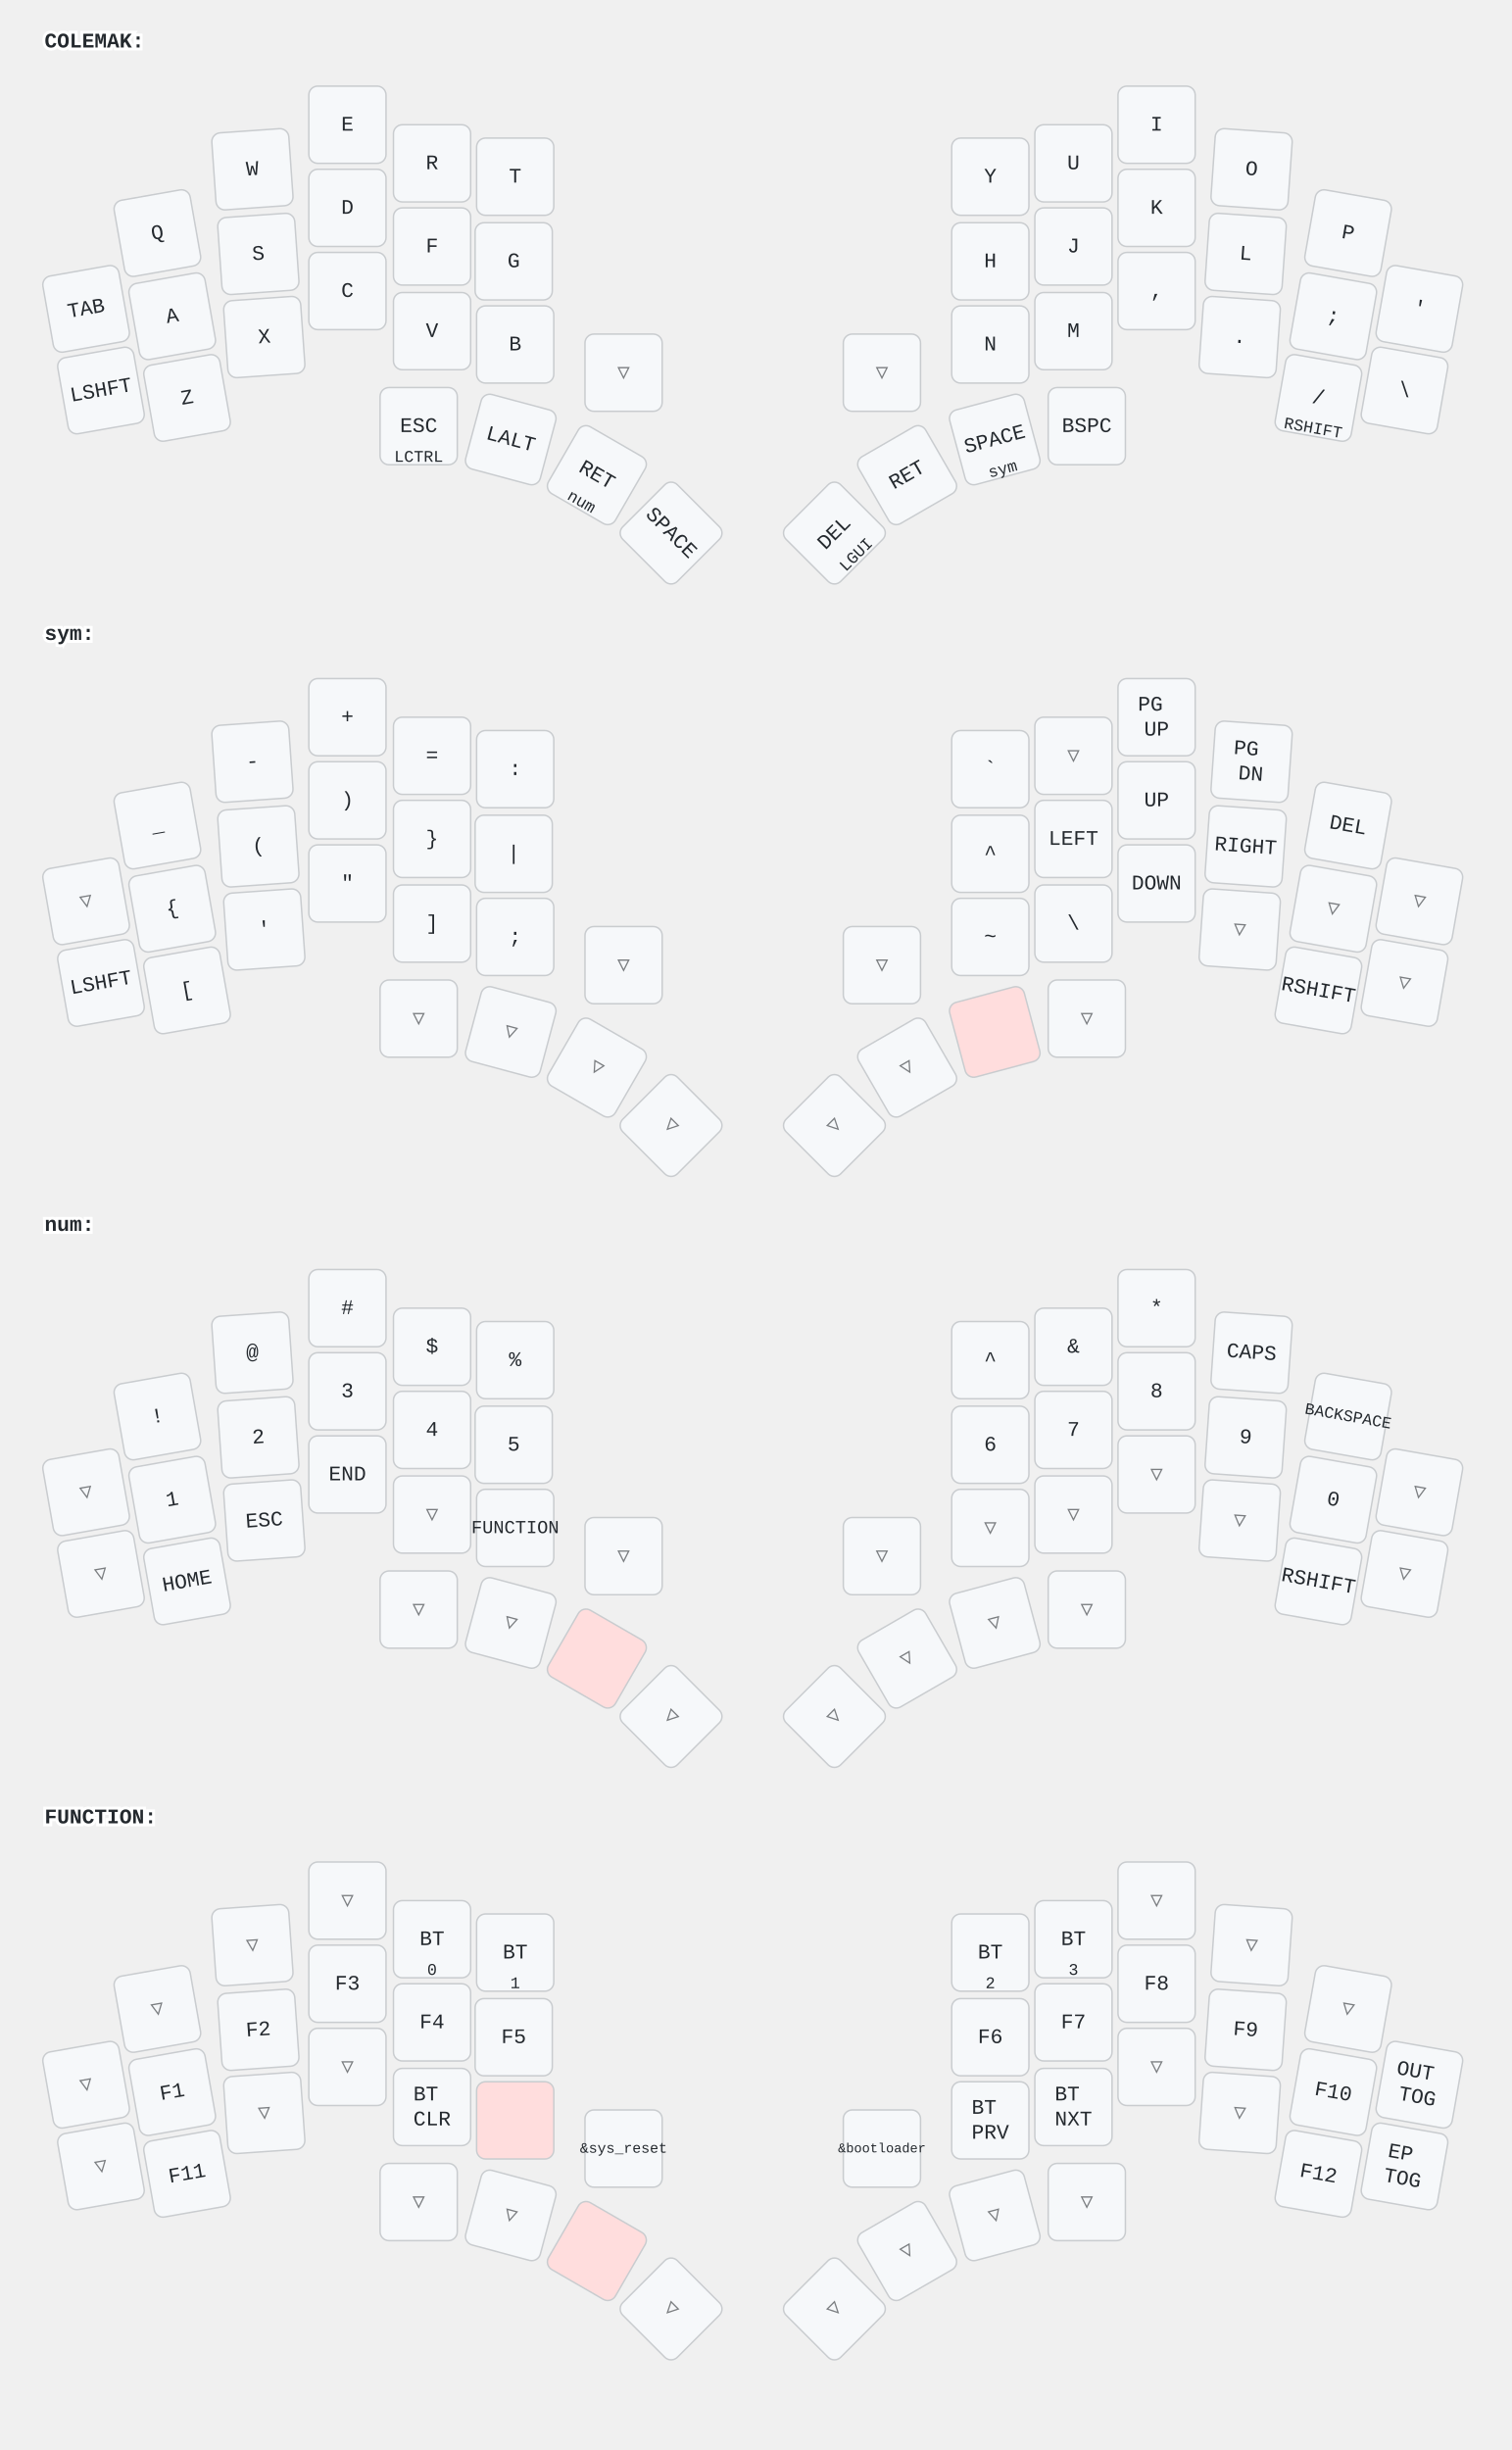
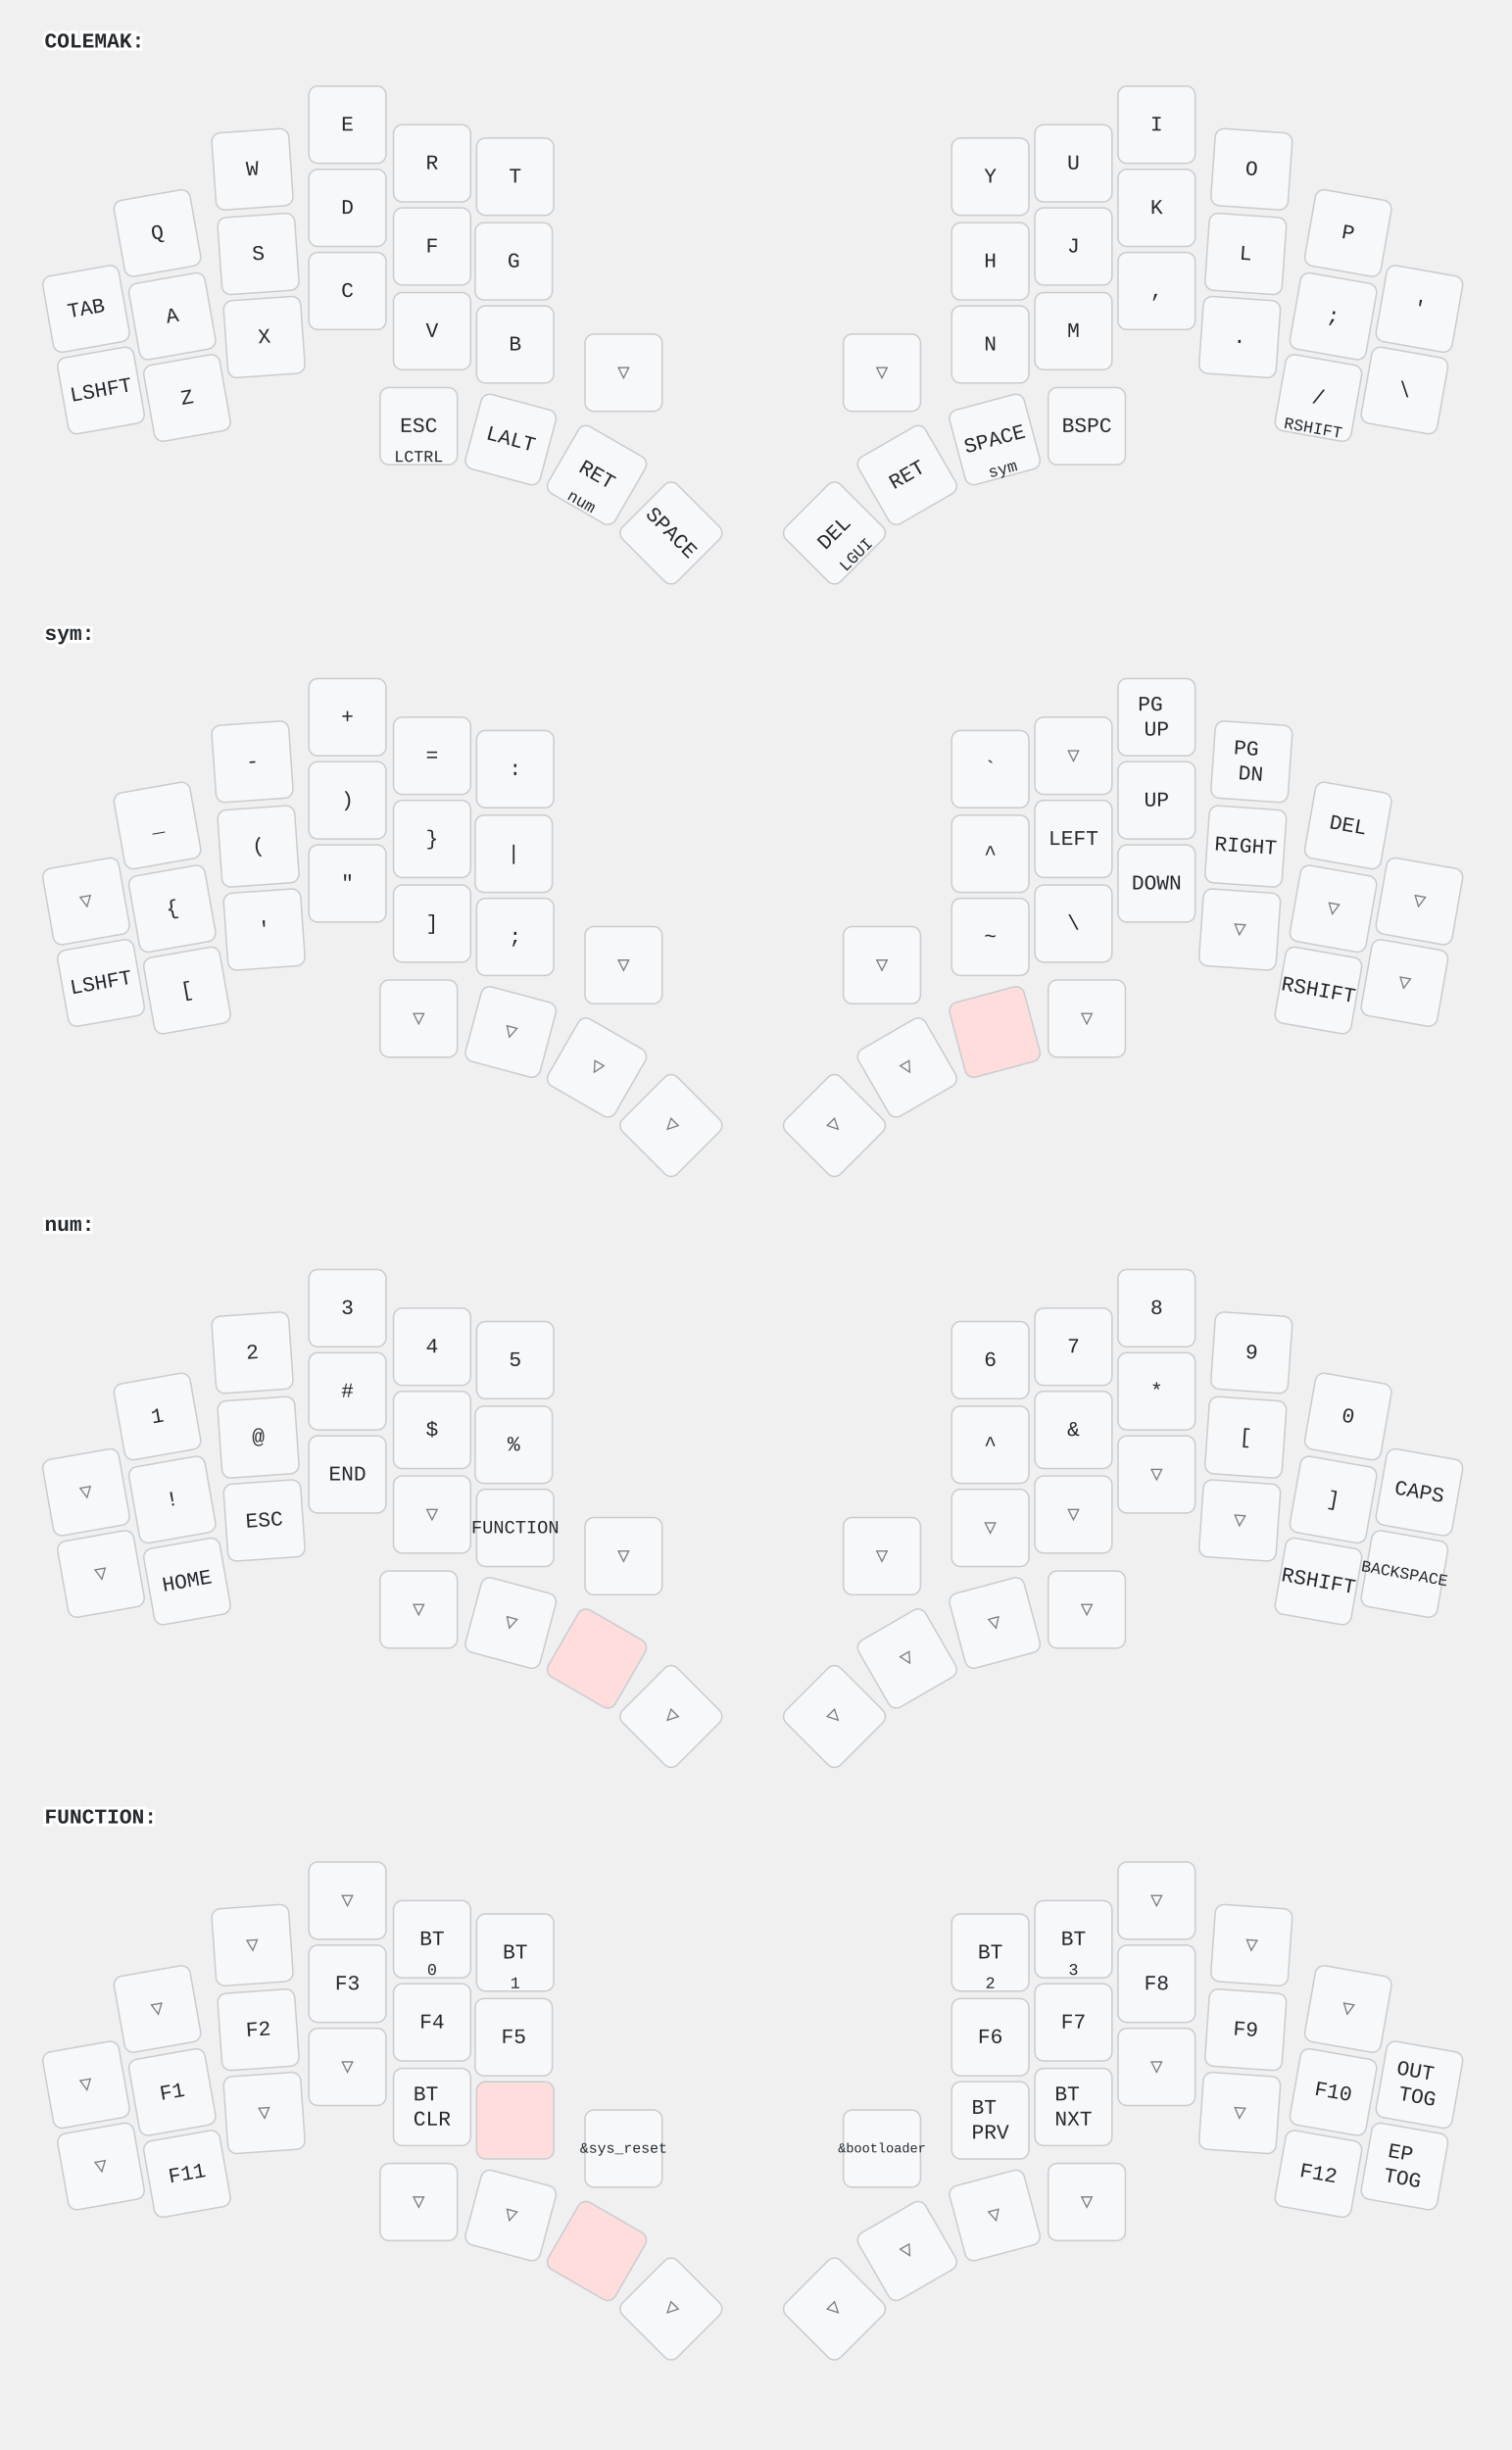
<svg xmlns="http://www.w3.org/2000/svg" width="1018" height="1650" viewBox="0 0 1018 1650" class="keymap">
  <style>/* inherit to force styles through use tags */
svg path {
    fill: inherit;
}

/* font and background color specifications */
svg.keymap {
    font-family: SFMono-Regular,Consolas,Liberation Mono,Menlo,monospace;
    font-size: 14px;
    font-kerning: normal;
    text-rendering: optimizeLegibility;
    fill: #24292e;
}

/* default key styling */
rect.key {
    fill: #f6f8fa;
}

rect.key, rect.combo {
    stroke: #c9cccf;
    stroke-width: 1;
}

/* default key side styling, only used is draw_key_sides is set */
rect.side {
    filter: brightness(90%);
}

/* color accent for combo boxes */
rect.combo, rect.combo-separate {
    fill: #cdf;
}

/* color accent for held keys */
rect.held, rect.combo.held {
    fill: #fdd;
}

/* color accent for ghost (optional) keys */
rect.ghost, rect.combo.ghost {
    stroke-dasharray: 4, 4;
    stroke-width: 2;
}

text {
    text-anchor: middle;
    dominant-baseline: middle;
}

/* styling for layer labels */
text.label {
    font-weight: bold;
    text-anchor: start;
    stroke: white;
    stroke-width: 4;
    paint-order: stroke;
}

/* styling for optional footer */
text.footer {
    text-anchor: end;
    dominant-baseline: auto;
    stroke: white;
    stroke-width: 4;
    paint-order: stroke;
}

/* styling for combo tap, and key hold/shifted label text */
text.combo, text.hold, text.shifted {
    font-size: 11px;
}

text.hold {
    text-anchor: middle;
    dominant-baseline: auto;
}

text.shifted {
    text-anchor: middle;
    dominant-baseline: hanging;
}

/* styling for hold/shifted label text in combo box */
text.combo.hold, text.combo.shifted {
    font-size: 8px;
}

/* lighter symbol for transparent keys */
text.trans {
    fill: #7b7e81;
}

/* styling for combo dendrons */
path.combo {
    stroke-width: 1;
    stroke: gray;
    fill: none;
}

/* Start Tabler Icons Cleanup */
/* cannot use height/width with glyphs */
.icon-tabler &gt; path {
    fill: inherit;
    stroke: inherit;
    stroke-width: 2;
}
/* hide tabler's default box */
.icon-tabler &gt; path[stroke="none"][fill="none"] {
    visibility: hidden;
}
/* End Tabler Icons Cleanup */
</style>
  <g transform="translate(30, 0)" class="layer-COLEMAK">
    <text x="0" y="28" class="label">COLEMAK:</text>
    <g transform="translate(0, 56)">
      <g transform="translate(76, 101) rotate(-10.0)" class="key keypos-0">
        <rect rx="6" ry="6" x="-26" y="-26" width="52" height="52" class="key" />
        <text x="0" y="0" class="key tap">Q</text>
      </g>
      <g transform="translate(140, 58) rotate(-4.0)" class="key keypos-1">
        <rect rx="6" ry="6" x="-26" y="-26" width="52" height="52" class="key" />
        <text x="0" y="0" class="key tap">W</text>
      </g>
      <g transform="translate(204, 28)" class="key keypos-2">
        <rect rx="6" ry="6" x="-26" y="-26" width="52" height="52" class="key" />
        <text x="0" y="0" class="key tap">E</text>
      </g>
      <g transform="translate(261, 54)" class="key keypos-3">
        <rect rx="6" ry="6" x="-26" y="-26" width="52" height="52" class="key" />
        <text x="0" y="0" class="key tap">R</text>
      </g>
      <g transform="translate(317, 63)" class="key keypos-4">
        <rect rx="6" ry="6" x="-26" y="-26" width="52" height="52" class="key" />
        <text x="0" y="0" class="key tap">T</text>
      </g>
      <g transform="translate(637, 63)" class="key keypos-5">
        <rect rx="6" ry="6" x="-26" y="-26" width="52" height="52" class="key" />
        <text x="0" y="0" class="key tap">Y</text>
      </g>
      <g transform="translate(693, 54)" class="key keypos-6">
        <rect rx="6" ry="6" x="-26" y="-26" width="52" height="52" class="key" />
        <text x="0" y="0" class="key tap">U</text>
      </g>
      <g transform="translate(749, 28)" class="key keypos-7">
        <rect rx="6" ry="6" x="-26" y="-26" width="52" height="52" class="key" />
        <text x="0" y="0" class="key tap">I</text>
      </g>
      <g transform="translate(813, 58) rotate(4.0)" class="key keypos-8">
        <rect rx="6" ry="6" x="-26" y="-26" width="52" height="52" class="key" />
        <text x="0" y="0" class="key tap">O</text>
      </g>
      <g transform="translate(878, 101) rotate(10.0)" class="key keypos-9">
        <rect rx="6" ry="6" x="-26" y="-26" width="52" height="52" class="key" />
        <text x="0" y="0" class="key tap">P</text>
      </g>
      <g transform="translate(28, 152) rotate(-10.0)" class="key keypos-10">
        <rect rx="6" ry="6" x="-26" y="-26" width="52" height="52" class="key" />
        <text x="0" y="0" class="key tap">TAB</text>
      </g>
      <g transform="translate(86, 157) rotate(-10.0)" class="key keypos-11">
        <rect rx="6" ry="6" x="-26" y="-26" width="52" height="52" class="key" />
        <text x="0" y="0" class="key tap">A</text>
      </g>
      <g transform="translate(144, 115) rotate(-4.0)" class="key keypos-12">
        <rect rx="6" ry="6" x="-26" y="-26" width="52" height="52" class="key" />
        <text x="0" y="0" class="key tap">S</text>
      </g>
      <g transform="translate(204, 84)" class="key keypos-13">
        <rect rx="6" ry="6" x="-26" y="-26" width="52" height="52" class="key" />
        <text x="0" y="0" class="key tap">D</text>
      </g>
      <g transform="translate(261, 110)" class="key keypos-14">
        <rect rx="6" ry="6" x="-26" y="-26" width="52" height="52" class="key" />
        <text x="0" y="0" class="key tap">F</text>
      </g>
      <g transform="translate(316, 120)" class="key keypos-15">
        <rect rx="6" ry="6" x="-26" y="-26" width="52" height="52" class="key" />
        <text x="0" y="0" class="key tap">G</text>
      </g>
      <g transform="translate(637, 120)" class="key keypos-16">
        <rect rx="6" ry="6" x="-26" y="-26" width="52" height="52" class="key" />
        <text x="0" y="0" class="key tap">H</text>
      </g>
      <g transform="translate(693, 110)" class="key keypos-17">
        <rect rx="6" ry="6" x="-26" y="-26" width="52" height="52" class="key" />
        <text x="0" y="0" class="key tap">J</text>
      </g>
      <g transform="translate(749, 84)" class="key keypos-18">
        <rect rx="6" ry="6" x="-26" y="-26" width="52" height="52" class="key" />
        <text x="0" y="0" class="key tap">K</text>
      </g>
      <g transform="translate(809, 115) rotate(4.0)" class="key keypos-19">
        <rect rx="6" ry="6" x="-26" y="-26" width="52" height="52" class="key" />
        <text x="0" y="0" class="key tap">L</text>
      </g>
      <g transform="translate(868, 157) rotate(10.0)" class="key keypos-20">
        <rect rx="6" ry="6" x="-26" y="-26" width="52" height="52" class="key" />
        <text x="0" y="0" class="key tap">;</text>
      </g>
      <g transform="translate(926, 152) rotate(10.0)" class="key keypos-21">
        <rect rx="6" ry="6" x="-26" y="-26" width="52" height="52" class="key" />
        <text x="0" y="0" class="key tap">'</text>
      </g>
      <g transform="translate(38, 207) rotate(-10.0)" class="key keypos-22">
        <rect rx="6" ry="6" x="-26" y="-26" width="52" height="52" class="key" />
        <text x="0" y="0" class="key tap">LSHFT</text>
      </g>
      <g transform="translate(96, 212) rotate(-10.0)" class="key keypos-23">
        <rect rx="6" ry="6" x="-26" y="-26" width="52" height="52" class="key" />
        <text x="0" y="0" class="key tap">Z</text>
      </g>
      <g transform="translate(148, 171) rotate(-4.0)" class="key keypos-24">
        <rect rx="6" ry="6" x="-26" y="-26" width="52" height="52" class="key" />
        <text x="0" y="0" class="key tap">X</text>
      </g>
      <g transform="translate(204, 140)" class="key keypos-25">
        <rect rx="6" ry="6" x="-26" y="-26" width="52" height="52" class="key" />
        <text x="0" y="0" class="key tap">C</text>
      </g>
      <g transform="translate(261, 167)" class="key keypos-26">
        <rect rx="6" ry="6" x="-26" y="-26" width="52" height="52" class="key" />
        <text x="0" y="0" class="key tap">V</text>
      </g>
      <g transform="translate(317, 176)" class="key keypos-27">
        <rect rx="6" ry="6" x="-26" y="-26" width="52" height="52" class="key" />
        <text x="0" y="0" class="key tap">B</text>
      </g>
      <g transform="translate(390, 195)" class="key trans keypos-28">
        <rect rx="6" ry="6" x="-26" y="-26" width="52" height="52" class="key trans" />
        <text x="0" y="0" class="key trans tap">▽</text>
      </g>
      <g transform="translate(564, 195)" class="key trans keypos-29">
        <rect rx="6" ry="6" x="-26" y="-26" width="52" height="52" class="key trans" />
        <text x="0" y="0" class="key trans tap">▽</text>
      </g>
      <g transform="translate(637, 176)" class="key keypos-30">
        <rect rx="6" ry="6" x="-26" y="-26" width="52" height="52" class="key" />
        <text x="0" y="0" class="key tap">N</text>
      </g>
      <g transform="translate(693, 167)" class="key keypos-31">
        <rect rx="6" ry="6" x="-26" y="-26" width="52" height="52" class="key" />
        <text x="0" y="0" class="key tap">M</text>
      </g>
      <g transform="translate(749, 140)" class="key keypos-32">
        <rect rx="6" ry="6" x="-26" y="-26" width="52" height="52" class="key" />
        <text x="0" y="0" class="key tap">,</text>
      </g>
      <g transform="translate(805, 171) rotate(4.0)" class="key keypos-33">
        <rect rx="6" ry="6" x="-26" y="-26" width="52" height="52" class="key" />
        <text x="0" y="0" class="key tap">.</text>
      </g>
      <g transform="translate(858, 212) rotate(10.0)" class="key keypos-34">
        <rect rx="6" ry="6" x="-26" y="-26" width="52" height="52" class="key" />
        <text x="0" y="0" class="key tap">/</text>
        <text x="0" y="24" class="key hold">RSHIFT</text>
      </g>
      <g transform="translate(916, 207) rotate(10.0)" class="key keypos-35">
        <rect rx="6" ry="6" x="-26" y="-26" width="52" height="52" class="key" />
        <text x="0" y="0" class="key tap">\</text>
      </g>
      <g transform="translate(252, 231)" class="key keypos-36">
        <rect rx="6" ry="6" x="-26" y="-26" width="52" height="52" class="key" />
        <text x="0" y="0" class="key tap">ESC</text>
        <text x="0" y="24" class="key hold">LCTRL</text>
      </g>
      <g transform="translate(314, 240) rotate(15.0)" class="key keypos-37">
        <rect rx="6" ry="6" x="-26" y="-26" width="52" height="52" class="key" />
        <text x="0" y="0" class="key tap">LALT</text>
      </g>
      <g transform="translate(372, 264) rotate(30.0)" class="key keypos-38">
        <rect rx="6" ry="6" x="-26" y="-26" width="52" height="52" class="key" />
        <text x="0" y="0" class="key tap">RET</text>
        <text x="0" y="24" class="key hold">num</text>
      </g>
      <g transform="translate(422, 303) rotate(45.0)" class="key keypos-39">
        <rect rx="6" ry="6" x="-26" y="-26" width="52" height="52" class="key" />
        <text x="0" y="0" class="key tap">SPACE</text>
      </g>
      <g transform="translate(532, 303) rotate(-45.0)" class="key keypos-40">
        <rect rx="6" ry="6" x="-26" y="-26" width="52" height="52" class="key" />
        <text x="0" y="0" class="key tap">DEL</text>
        <text x="0" y="24" class="key hold">LGUI</text>
      </g>
      <g transform="translate(581, 264) rotate(-30.0)" class="key keypos-41">
        <rect rx="6" ry="6" x="-26" y="-26" width="52" height="52" class="key" />
        <text x="0" y="0" class="key tap">RET</text>
      </g>
      <g transform="translate(640, 240) rotate(-15.0)" class="key keypos-42">
        <rect rx="6" ry="6" x="-26" y="-26" width="52" height="52" class="key" />
        <text x="0" y="0" class="key tap">SPACE</text>
        <text x="0" y="24" class="key hold">sym</text>
      </g>
      <g transform="translate(702, 231)" class="key keypos-43">
        <rect rx="6" ry="6" x="-26" y="-26" width="52" height="52" class="key" />
        <text x="0" y="0" class="key tap">BSPC</text>
      </g>
    </g>
  </g>
  <g transform="translate(30, 399)" class="layer-sym">
    <text x="0" y="28" class="label">sym:</text>
    <g transform="translate(0, 56)">
      <g transform="translate(76, 101) rotate(-10.0)" class="key keypos-0">
        <rect rx="6" ry="6" x="-26" y="-26" width="52" height="52" class="key" />
        <text x="0" y="0" class="key tap">_</text>
      </g>
      <g transform="translate(140, 58) rotate(-4.0)" class="key keypos-1">
        <rect rx="6" ry="6" x="-26" y="-26" width="52" height="52" class="key" />
        <text x="0" y="0" class="key tap">-</text>
      </g>
      <g transform="translate(204, 28)" class="key keypos-2">
        <rect rx="6" ry="6" x="-26" y="-26" width="52" height="52" class="key" />
        <text x="0" y="0" class="key tap">+</text>
      </g>
      <g transform="translate(261, 54)" class="key keypos-3">
        <rect rx="6" ry="6" x="-26" y="-26" width="52" height="52" class="key" />
        <text x="0" y="0" class="key tap">=</text>
      </g>
      <g transform="translate(317, 63)" class="key keypos-4">
        <rect rx="6" ry="6" x="-26" y="-26" width="52" height="52" class="key" />
        <text x="0" y="0" class="key tap">:</text>
      </g>
      <g transform="translate(637, 63)" class="key keypos-5">
        <rect rx="6" ry="6" x="-26" y="-26" width="52" height="52" class="key" />
        <text x="0" y="0" class="key tap">`</text>
      </g>
      <g transform="translate(693, 54)" class="key trans keypos-6">
        <rect rx="6" ry="6" x="-26" y="-26" width="52" height="52" class="key trans" />
        <text x="0" y="0" class="key trans tap">▽</text>
      </g>
      <g transform="translate(749, 28)" class="key keypos-7">
        <rect rx="6" ry="6" x="-26" y="-26" width="52" height="52" class="key" />
        <text x="0" y="0" class="key tap">
          <tspan x="0" dy="-0.6em">PG</tspan>
          <tspan x="0" dy="1.2em">UP</tspan>
        </text>
      </g>
      <g transform="translate(813, 58) rotate(4.0)" class="key keypos-8">
        <rect rx="6" ry="6" x="-26" y="-26" width="52" height="52" class="key" />
        <text x="0" y="0" class="key tap">
          <tspan x="0" dy="-0.6em">PG</tspan>
          <tspan x="0" dy="1.2em">DN</tspan>
        </text>
      </g>
      <g transform="translate(878, 101) rotate(10.0)" class="key keypos-9">
        <rect rx="6" ry="6" x="-26" y="-26" width="52" height="52" class="key" />
        <text x="0" y="0" class="key tap">DEL</text>
      </g>
      <g transform="translate(28, 152) rotate(-10.0)" class="key trans keypos-10">
        <rect rx="6" ry="6" x="-26" y="-26" width="52" height="52" class="key trans" />
        <text x="0" y="0" class="key trans tap">▽</text>
      </g>
      <g transform="translate(86, 157) rotate(-10.0)" class="key keypos-11">
        <rect rx="6" ry="6" x="-26" y="-26" width="52" height="52" class="key" />
        <text x="0" y="0" class="key tap">{</text>
      </g>
      <g transform="translate(144, 115) rotate(-4.0)" class="key keypos-12">
        <rect rx="6" ry="6" x="-26" y="-26" width="52" height="52" class="key" />
        <text x="0" y="0" class="key tap">(</text>
      </g>
      <g transform="translate(204, 84)" class="key keypos-13">
        <rect rx="6" ry="6" x="-26" y="-26" width="52" height="52" class="key" />
        <text x="0" y="0" class="key tap">)</text>
      </g>
      <g transform="translate(261, 110)" class="key keypos-14">
        <rect rx="6" ry="6" x="-26" y="-26" width="52" height="52" class="key" />
        <text x="0" y="0" class="key tap">}</text>
      </g>
      <g transform="translate(316, 120)" class="key keypos-15">
        <rect rx="6" ry="6" x="-26" y="-26" width="52" height="52" class="key" />
        <text x="0" y="0" class="key tap">|</text>
      </g>
      <g transform="translate(637, 120)" class="key keypos-16">
        <rect rx="6" ry="6" x="-26" y="-26" width="52" height="52" class="key" />
        <text x="0" y="0" class="key tap">^</text>
      </g>
      <g transform="translate(693, 110)" class="key keypos-17">
        <rect rx="6" ry="6" x="-26" y="-26" width="52" height="52" class="key" />
        <text x="0" y="0" class="key tap">LEFT</text>
      </g>
      <g transform="translate(749, 84)" class="key keypos-18">
        <rect rx="6" ry="6" x="-26" y="-26" width="52" height="52" class="key" />
        <text x="0" y="0" class="key tap">UP</text>
      </g>
      <g transform="translate(809, 115) rotate(4.0)" class="key keypos-19">
        <rect rx="6" ry="6" x="-26" y="-26" width="52" height="52" class="key" />
        <text x="0" y="0" class="key tap">RIGHT</text>
      </g>
      <g transform="translate(868, 157) rotate(10.0)" class="key trans keypos-20">
        <rect rx="6" ry="6" x="-26" y="-26" width="52" height="52" class="key trans" />
        <text x="0" y="0" class="key trans tap">▽</text>
      </g>
      <g transform="translate(926, 152) rotate(10.0)" class="key trans keypos-21">
        <rect rx="6" ry="6" x="-26" y="-26" width="52" height="52" class="key trans" />
        <text x="0" y="0" class="key trans tap">▽</text>
      </g>
      <g transform="translate(38, 207) rotate(-10.0)" class="key keypos-22">
        <rect rx="6" ry="6" x="-26" y="-26" width="52" height="52" class="key" />
        <text x="0" y="0" class="key tap">LSHFT</text>
      </g>
      <g transform="translate(96, 212) rotate(-10.0)" class="key keypos-23">
        <rect rx="6" ry="6" x="-26" y="-26" width="52" height="52" class="key" />
        <text x="0" y="0" class="key tap">[</text>
      </g>
      <g transform="translate(148, 171) rotate(-4.0)" class="key keypos-24">
        <rect rx="6" ry="6" x="-26" y="-26" width="52" height="52" class="key" />
        <text x="0" y="0" class="key tap">'</text>
      </g>
      <g transform="translate(204, 140)" class="key keypos-25">
        <rect rx="6" ry="6" x="-26" y="-26" width="52" height="52" class="key" />
        <text x="0" y="0" class="key tap">"</text>
      </g>
      <g transform="translate(261, 167)" class="key keypos-26">
        <rect rx="6" ry="6" x="-26" y="-26" width="52" height="52" class="key" />
        <text x="0" y="0" class="key tap">]</text>
      </g>
      <g transform="translate(317, 176)" class="key keypos-27">
        <rect rx="6" ry="6" x="-26" y="-26" width="52" height="52" class="key" />
        <text x="0" y="0" class="key tap">;</text>
      </g>
      <g transform="translate(390, 195)" class="key trans keypos-28">
        <rect rx="6" ry="6" x="-26" y="-26" width="52" height="52" class="key trans" />
        <text x="0" y="0" class="key trans tap">▽</text>
      </g>
      <g transform="translate(564, 195)" class="key trans keypos-29">
        <rect rx="6" ry="6" x="-26" y="-26" width="52" height="52" class="key trans" />
        <text x="0" y="0" class="key trans tap">▽</text>
      </g>
      <g transform="translate(637, 176)" class="key keypos-30">
        <rect rx="6" ry="6" x="-26" y="-26" width="52" height="52" class="key" />
        <text x="0" y="0" class="key tap">~</text>
      </g>
      <g transform="translate(693, 167)" class="key keypos-31">
        <rect rx="6" ry="6" x="-26" y="-26" width="52" height="52" class="key" />
        <text x="0" y="0" class="key tap">\</text>
      </g>
      <g transform="translate(749, 140)" class="key keypos-32">
        <rect rx="6" ry="6" x="-26" y="-26" width="52" height="52" class="key" />
        <text x="0" y="0" class="key tap">DOWN</text>
      </g>
      <g transform="translate(805, 171) rotate(4.0)" class="key trans keypos-33">
        <rect rx="6" ry="6" x="-26" y="-26" width="52" height="52" class="key trans" />
        <text x="0" y="0" class="key trans tap">▽</text>
      </g>
      <g transform="translate(858, 212) rotate(10.0)" class="key keypos-34">
        <rect rx="6" ry="6" x="-26" y="-26" width="52" height="52" class="key" />
        <text x="0" y="0" class="key tap">RSHIFT</text>
      </g>
      <g transform="translate(916, 207) rotate(10.0)" class="key trans keypos-35">
        <rect rx="6" ry="6" x="-26" y="-26" width="52" height="52" class="key trans" />
        <text x="0" y="0" class="key trans tap">▽</text>
      </g>
      <g transform="translate(252, 231)" class="key trans keypos-36">
        <rect rx="6" ry="6" x="-26" y="-26" width="52" height="52" class="key trans" />
        <text x="0" y="0" class="key trans tap">▽</text>
      </g>
      <g transform="translate(314, 240) rotate(15.0)" class="key trans keypos-37">
        <rect rx="6" ry="6" x="-26" y="-26" width="52" height="52" class="key trans" />
        <text x="0" y="0" class="key trans tap">▽</text>
      </g>
      <g transform="translate(372, 264) rotate(30.0)" class="key trans keypos-38">
        <rect rx="6" ry="6" x="-26" y="-26" width="52" height="52" class="key trans" />
        <text x="0" y="0" class="key trans tap">▽</text>
      </g>
      <g transform="translate(422, 303) rotate(45.0)" class="key trans keypos-39">
        <rect rx="6" ry="6" x="-26" y="-26" width="52" height="52" class="key trans" />
        <text x="0" y="0" class="key trans tap">▽</text>
      </g>
      <g transform="translate(532, 303) rotate(-45.0)" class="key trans keypos-40">
        <rect rx="6" ry="6" x="-26" y="-26" width="52" height="52" class="key trans" />
        <text x="0" y="0" class="key trans tap">▽</text>
      </g>
      <g transform="translate(581, 264) rotate(-30.0)" class="key trans keypos-41">
        <rect rx="6" ry="6" x="-26" y="-26" width="52" height="52" class="key trans" />
        <text x="0" y="0" class="key trans tap">▽</text>
      </g>
      <g transform="translate(640, 240) rotate(-15.0)" class="key held keypos-42">
        <rect rx="6" ry="6" x="-26" y="-26" width="52" height="52" class="key held" />
      </g>
      <g transform="translate(702, 231)" class="key trans keypos-43">
        <rect rx="6" ry="6" x="-26" y="-26" width="52" height="52" class="key trans" />
        <text x="0" y="0" class="key trans tap">▽</text>
      </g>
    </g>
  </g>
  <g transform="translate(30, 797)" class="layer-num">
    <text x="0" y="28" class="label">num:</text>
    <g transform="translate(0, 56)">
      <g transform="translate(76, 101) rotate(-10.0)" class="key keypos-0">
        <rect rx="6" ry="6" x="-26" y="-26" width="52" height="52" class="key" />
+         <text x="0" y="0" class="key tap">1</text>
+       </g>
+       <g transform="translate(140, 58) rotate(-4.0)" class="key keypos-1">
+         <rect rx="6" ry="6" x="-26" y="-26" width="52" height="52" class="key" />
+         <text x="0" y="0" class="key tap">2</text>
+       </g>
+       <g transform="translate(204, 28)" class="key keypos-2">
+         <rect rx="6" ry="6" x="-26" y="-26" width="52" height="52" class="key" />
+         <text x="0" y="0" class="key tap">3</text>
+       </g>
+       <g transform="translate(261, 54)" class="key keypos-3">
+         <rect rx="6" ry="6" x="-26" y="-26" width="52" height="52" class="key" />
+         <text x="0" y="0" class="key tap">4</text>
+       </g>
+       <g transform="translate(317, 63)" class="key keypos-4">
+         <rect rx="6" ry="6" x="-26" y="-26" width="52" height="52" class="key" />
+         <text x="0" y="0" class="key tap">5</text>
+       </g>
+       <g transform="translate(637, 63)" class="key keypos-5">
+         <rect rx="6" ry="6" x="-26" y="-26" width="52" height="52" class="key" />
+         <text x="0" y="0" class="key tap">6</text>
+       </g>
+       <g transform="translate(693, 54)" class="key keypos-6">
+         <rect rx="6" ry="6" x="-26" y="-26" width="52" height="52" class="key" />
+         <text x="0" y="0" class="key tap">7</text>
+       </g>
+       <g transform="translate(749, 28)" class="key keypos-7">
+         <rect rx="6" ry="6" x="-26" y="-26" width="52" height="52" class="key" />
+         <text x="0" y="0" class="key tap">8</text>
+       </g>
+       <g transform="translate(813, 58) rotate(4.0)" class="key keypos-8">
+         <rect rx="6" ry="6" x="-26" y="-26" width="52" height="52" class="key" />
+         <text x="0" y="0" class="key tap">9</text>
+       </g>
+       <g transform="translate(878, 101) rotate(10.0)" class="key keypos-9">
+         <rect rx="6" ry="6" x="-26" y="-26" width="52" height="52" class="key" />
+         <text x="0" y="0" class="key tap">0</text>
+       </g>
+       <g transform="translate(28, 152) rotate(-10.0)" class="key trans keypos-10">
+         <rect rx="6" ry="6" x="-26" y="-26" width="52" height="52" class="key trans" />
+         <text x="0" y="0" class="key trans tap">▽</text>
+       </g>
+       <g transform="translate(86, 157) rotate(-10.0)" class="key keypos-11">
+         <rect rx="6" ry="6" x="-26" y="-26" width="52" height="52" class="key" />
        <text x="0" y="0" class="key tap">!</text>
      </g>
-       <g transform="translate(140, 58) rotate(-4.0)" class="key keypos-1">
+       <g transform="translate(144, 115) rotate(-4.0)" class="key keypos-12">
        <rect rx="6" ry="6" x="-26" y="-26" width="52" height="52" class="key" />
        <text x="0" y="0" class="key tap">@</text>
      </g>
-       <g transform="translate(204, 28)" class="key keypos-2">
+       <g transform="translate(204, 84)" class="key keypos-13">
        <rect rx="6" ry="6" x="-26" y="-26" width="52" height="52" class="key" />
        <text x="0" y="0" class="key tap">#</text>
      </g>
-       <g transform="translate(261, 54)" class="key keypos-3">
+       <g transform="translate(261, 110)" class="key keypos-14">
        <rect rx="6" ry="6" x="-26" y="-26" width="52" height="52" class="key" />
        <text x="0" y="0" class="key tap">$</text>
      </g>
-       <g transform="translate(317, 63)" class="key keypos-4">
+       <g transform="translate(316, 120)" class="key keypos-15">
        <rect rx="6" ry="6" x="-26" y="-26" width="52" height="52" class="key" />
        <text x="0" y="0" class="key tap">%</text>
      </g>
-       <g transform="translate(637, 63)" class="key keypos-5">
+       <g transform="translate(637, 120)" class="key keypos-16">
        <rect rx="6" ry="6" x="-26" y="-26" width="52" height="52" class="key" />
        <text x="0" y="0" class="key tap">^</text>
      </g>
-       <g transform="translate(693, 54)" class="key keypos-6">
+       <g transform="translate(693, 110)" class="key keypos-17">
        <rect rx="6" ry="6" x="-26" y="-26" width="52" height="52" class="key" />
        <text x="0" y="0" class="key tap">&amp;</text>
      </g>
-       <g transform="translate(749, 28)" class="key keypos-7">
+       <g transform="translate(749, 84)" class="key keypos-18">
        <rect rx="6" ry="6" x="-26" y="-26" width="52" height="52" class="key" />
        <text x="0" y="0" class="key tap">*</text>
      </g>
-       <g transform="translate(813, 58) rotate(4.0)" class="key keypos-8">
+       <g transform="translate(809, 115) rotate(4.0)" class="key keypos-19">
+         <rect rx="6" ry="6" x="-26" y="-26" width="52" height="52" class="key" />
+         <text x="0" y="0" class="key tap">[</text>
+       </g>
+       <g transform="translate(868, 157) rotate(10.0)" class="key keypos-20">
+         <rect rx="6" ry="6" x="-26" y="-26" width="52" height="52" class="key" />
+         <text x="0" y="0" class="key tap">]</text>
+       </g>
+       <g transform="translate(926, 152) rotate(10.0)" class="key keypos-21">
        <rect rx="6" ry="6" x="-26" y="-26" width="52" height="52" class="key" />
        <text x="0" y="0" class="key tap">CAPS</text>
      </g>
-       <g transform="translate(878, 101) rotate(10.0)" class="key keypos-9">
+       <g transform="translate(38, 207) rotate(-10.0)" class="key trans keypos-22">
+         <rect rx="6" ry="6" x="-26" y="-26" width="52" height="52" class="key trans" />
+         <text x="0" y="0" class="key trans tap">▽</text>
+       </g>
+       <g transform="translate(96, 212) rotate(-10.0)" class="key keypos-23">
+         <rect rx="6" ry="6" x="-26" y="-26" width="52" height="52" class="key" />
+         <text x="0" y="0" class="key tap">HOME</text>
+       </g>
+       <g transform="translate(148, 171) rotate(-4.0)" class="key keypos-24">
+         <rect rx="6" ry="6" x="-26" y="-26" width="52" height="52" class="key" />
+         <text x="0" y="0" class="key tap">ESC</text>
+       </g>
+       <g transform="translate(204, 140)" class="key keypos-25">
+         <rect rx="6" ry="6" x="-26" y="-26" width="52" height="52" class="key" />
+         <text x="0" y="0" class="key tap">END</text>
+       </g>
+       <g transform="translate(261, 167)" class="key trans keypos-26">
+         <rect rx="6" ry="6" x="-26" y="-26" width="52" height="52" class="key trans" />
+         <text x="0" y="0" class="key trans tap">▽</text>
+       </g>
+       <g transform="translate(317, 176)" class="key keypos-27">
+         <rect rx="6" ry="6" x="-26" y="-26" width="52" height="52" class="key" />
+         <text x="0" y="0" class="key tap">
+           <tspan style="font-size: 88%">FUNCTION</tspan>
+         </text>
+       </g>
+       <g transform="translate(390, 195)" class="key trans keypos-28">
+         <rect rx="6" ry="6" x="-26" y="-26" width="52" height="52" class="key trans" />
+         <text x="0" y="0" class="key trans tap">▽</text>
+       </g>
+       <g transform="translate(564, 195)" class="key trans keypos-29">
+         <rect rx="6" ry="6" x="-26" y="-26" width="52" height="52" class="key trans" />
+         <text x="0" y="0" class="key trans tap">▽</text>
+       </g>
+       <g transform="translate(637, 176)" class="key trans keypos-30">
+         <rect rx="6" ry="6" x="-26" y="-26" width="52" height="52" class="key trans" />
+         <text x="0" y="0" class="key trans tap">▽</text>
+       </g>
+       <g transform="translate(693, 167)" class="key trans keypos-31">
+         <rect rx="6" ry="6" x="-26" y="-26" width="52" height="52" class="key trans" />
+         <text x="0" y="0" class="key trans tap">▽</text>
+       </g>
+       <g transform="translate(749, 140)" class="key trans keypos-32">
+         <rect rx="6" ry="6" x="-26" y="-26" width="52" height="52" class="key trans" />
+         <text x="0" y="0" class="key trans tap">▽</text>
+       </g>
+       <g transform="translate(805, 171) rotate(4.0)" class="key trans keypos-33">
+         <rect rx="6" ry="6" x="-26" y="-26" width="52" height="52" class="key trans" />
+         <text x="0" y="0" class="key trans tap">▽</text>
+       </g>
+       <g transform="translate(858, 212) rotate(10.0)" class="key keypos-34">
+         <rect rx="6" ry="6" x="-26" y="-26" width="52" height="52" class="key" />
+         <text x="0" y="0" class="key tap">RSHIFT</text>
+       </g>
+       <g transform="translate(916, 207) rotate(10.0)" class="key keypos-35">
        <rect rx="6" ry="6" x="-26" y="-26" width="52" height="52" class="key" />
        <text x="0" y="0" class="key tap">
          <tspan style="font-size: 78%">BACKSPACE</tspan>
        </text>
-       </g>
-       <g transform="translate(28, 152) rotate(-10.0)" class="key trans keypos-10">
-         <rect rx="6" ry="6" x="-26" y="-26" width="52" height="52" class="key trans" />
-         <text x="0" y="0" class="key trans tap">▽</text>
-       </g>
-       <g transform="translate(86, 157) rotate(-10.0)" class="key keypos-11">
-         <rect rx="6" ry="6" x="-26" y="-26" width="52" height="52" class="key" />
-         <text x="0" y="0" class="key tap">1</text>
-       </g>
-       <g transform="translate(144, 115) rotate(-4.0)" class="key keypos-12">
-         <rect rx="6" ry="6" x="-26" y="-26" width="52" height="52" class="key" />
-         <text x="0" y="0" class="key tap">2</text>
-       </g>
-       <g transform="translate(204, 84)" class="key keypos-13">
-         <rect rx="6" ry="6" x="-26" y="-26" width="52" height="52" class="key" />
-         <text x="0" y="0" class="key tap">3</text>
-       </g>
-       <g transform="translate(261, 110)" class="key keypos-14">
-         <rect rx="6" ry="6" x="-26" y="-26" width="52" height="52" class="key" />
-         <text x="0" y="0" class="key tap">4</text>
-       </g>
-       <g transform="translate(316, 120)" class="key keypos-15">
-         <rect rx="6" ry="6" x="-26" y="-26" width="52" height="52" class="key" />
-         <text x="0" y="0" class="key tap">5</text>
-       </g>
-       <g transform="translate(637, 120)" class="key keypos-16">
-         <rect rx="6" ry="6" x="-26" y="-26" width="52" height="52" class="key" />
-         <text x="0" y="0" class="key tap">6</text>
-       </g>
-       <g transform="translate(693, 110)" class="key keypos-17">
-         <rect rx="6" ry="6" x="-26" y="-26" width="52" height="52" class="key" />
-         <text x="0" y="0" class="key tap">7</text>
-       </g>
-       <g transform="translate(749, 84)" class="key keypos-18">
-         <rect rx="6" ry="6" x="-26" y="-26" width="52" height="52" class="key" />
-         <text x="0" y="0" class="key tap">8</text>
-       </g>
-       <g transform="translate(809, 115) rotate(4.0)" class="key keypos-19">
-         <rect rx="6" ry="6" x="-26" y="-26" width="52" height="52" class="key" />
-         <text x="0" y="0" class="key tap">9</text>
-       </g>
-       <g transform="translate(868, 157) rotate(10.0)" class="key keypos-20">
-         <rect rx="6" ry="6" x="-26" y="-26" width="52" height="52" class="key" />
-         <text x="0" y="0" class="key tap">0</text>
-       </g>
-       <g transform="translate(926, 152) rotate(10.0)" class="key trans keypos-21">
-         <rect rx="6" ry="6" x="-26" y="-26" width="52" height="52" class="key trans" />
-         <text x="0" y="0" class="key trans tap">▽</text>
-       </g>
-       <g transform="translate(38, 207) rotate(-10.0)" class="key trans keypos-22">
-         <rect rx="6" ry="6" x="-26" y="-26" width="52" height="52" class="key trans" />
-         <text x="0" y="0" class="key trans tap">▽</text>
-       </g>
-       <g transform="translate(96, 212) rotate(-10.0)" class="key keypos-23">
-         <rect rx="6" ry="6" x="-26" y="-26" width="52" height="52" class="key" />
-         <text x="0" y="0" class="key tap">HOME</text>
-       </g>
-       <g transform="translate(148, 171) rotate(-4.0)" class="key keypos-24">
-         <rect rx="6" ry="6" x="-26" y="-26" width="52" height="52" class="key" />
-         <text x="0" y="0" class="key tap">ESC</text>
-       </g>
-       <g transform="translate(204, 140)" class="key keypos-25">
-         <rect rx="6" ry="6" x="-26" y="-26" width="52" height="52" class="key" />
-         <text x="0" y="0" class="key tap">END</text>
-       </g>
-       <g transform="translate(261, 167)" class="key trans keypos-26">
-         <rect rx="6" ry="6" x="-26" y="-26" width="52" height="52" class="key trans" />
-         <text x="0" y="0" class="key trans tap">▽</text>
-       </g>
-       <g transform="translate(317, 176)" class="key keypos-27">
-         <rect rx="6" ry="6" x="-26" y="-26" width="52" height="52" class="key" />
-         <text x="0" y="0" class="key tap">
-           <tspan style="font-size: 88%">FUNCTION</tspan>
-         </text>
-       </g>
-       <g transform="translate(390, 195)" class="key trans keypos-28">
-         <rect rx="6" ry="6" x="-26" y="-26" width="52" height="52" class="key trans" />
-         <text x="0" y="0" class="key trans tap">▽</text>
-       </g>
-       <g transform="translate(564, 195)" class="key trans keypos-29">
-         <rect rx="6" ry="6" x="-26" y="-26" width="52" height="52" class="key trans" />
-         <text x="0" y="0" class="key trans tap">▽</text>
-       </g>
-       <g transform="translate(637, 176)" class="key trans keypos-30">
-         <rect rx="6" ry="6" x="-26" y="-26" width="52" height="52" class="key trans" />
-         <text x="0" y="0" class="key trans tap">▽</text>
-       </g>
-       <g transform="translate(693, 167)" class="key trans keypos-31">
-         <rect rx="6" ry="6" x="-26" y="-26" width="52" height="52" class="key trans" />
-         <text x="0" y="0" class="key trans tap">▽</text>
-       </g>
-       <g transform="translate(749, 140)" class="key trans keypos-32">
-         <rect rx="6" ry="6" x="-26" y="-26" width="52" height="52" class="key trans" />
-         <text x="0" y="0" class="key trans tap">▽</text>
-       </g>
-       <g transform="translate(805, 171) rotate(4.0)" class="key trans keypos-33">
-         <rect rx="6" ry="6" x="-26" y="-26" width="52" height="52" class="key trans" />
-         <text x="0" y="0" class="key trans tap">▽</text>
-       </g>
-       <g transform="translate(858, 212) rotate(10.0)" class="key keypos-34">
-         <rect rx="6" ry="6" x="-26" y="-26" width="52" height="52" class="key" />
-         <text x="0" y="0" class="key tap">RSHIFT</text>
-       </g>
-       <g transform="translate(916, 207) rotate(10.0)" class="key trans keypos-35">
-         <rect rx="6" ry="6" x="-26" y="-26" width="52" height="52" class="key trans" />
-         <text x="0" y="0" class="key trans tap">▽</text>
      </g>
      <g transform="translate(252, 231)" class="key trans keypos-36">
        <rect rx="6" ry="6" x="-26" y="-26" width="52" height="52" class="key trans" />
        <text x="0" y="0" class="key trans tap">▽</text>
      </g>
      <g transform="translate(314, 240) rotate(15.0)" class="key trans keypos-37">
        <rect rx="6" ry="6" x="-26" y="-26" width="52" height="52" class="key trans" />
        <text x="0" y="0" class="key trans tap">▽</text>
      </g>
      <g transform="translate(372, 264) rotate(30.0)" class="key held keypos-38">
        <rect rx="6" ry="6" x="-26" y="-26" width="52" height="52" class="key held" />
      </g>
      <g transform="translate(422, 303) rotate(45.0)" class="key trans keypos-39">
        <rect rx="6" ry="6" x="-26" y="-26" width="52" height="52" class="key trans" />
        <text x="0" y="0" class="key trans tap">▽</text>
      </g>
      <g transform="translate(532, 303) rotate(-45.0)" class="key trans keypos-40">
        <rect rx="6" ry="6" x="-26" y="-26" width="52" height="52" class="key trans" />
        <text x="0" y="0" class="key trans tap">▽</text>
      </g>
      <g transform="translate(581, 264) rotate(-30.0)" class="key trans keypos-41">
        <rect rx="6" ry="6" x="-26" y="-26" width="52" height="52" class="key trans" />
        <text x="0" y="0" class="key trans tap">▽</text>
      </g>
      <g transform="translate(640, 240) rotate(-15.0)" class="key trans keypos-42">
        <rect rx="6" ry="6" x="-26" y="-26" width="52" height="52" class="key trans" />
        <text x="0" y="0" class="key trans tap">▽</text>
      </g>
      <g transform="translate(702, 231)" class="key trans keypos-43">
        <rect rx="6" ry="6" x="-26" y="-26" width="52" height="52" class="key trans" />
        <text x="0" y="0" class="key trans tap">▽</text>
      </g>
    </g>
  </g>
  <g transform="translate(30, 1196)" class="layer-FUNCTION">
    <text x="0" y="28" class="label">FUNCTION:</text>
    <g transform="translate(0, 56)">
      <g transform="translate(76, 101) rotate(-10.0)" class="key trans keypos-0">
        <rect rx="6" ry="6" x="-26" y="-26" width="52" height="52" class="key trans" />
        <text x="0" y="0" class="key trans tap">▽</text>
      </g>
      <g transform="translate(140, 58) rotate(-4.0)" class="key trans keypos-1">
        <rect rx="6" ry="6" x="-26" y="-26" width="52" height="52" class="key trans" />
        <text x="0" y="0" class="key trans tap">▽</text>
      </g>
      <g transform="translate(204, 28)" class="key trans keypos-2">
        <rect rx="6" ry="6" x="-26" y="-26" width="52" height="52" class="key trans" />
        <text x="0" y="0" class="key trans tap">▽</text>
      </g>
      <g transform="translate(261, 54)" class="key keypos-3">
        <rect rx="6" ry="6" x="-26" y="-26" width="52" height="52" class="key" />
        <text x="0" y="0" class="key tap">BT</text>
        <text x="0" y="24" class="key hold">0</text>
      </g>
      <g transform="translate(317, 63)" class="key keypos-4">
        <rect rx="6" ry="6" x="-26" y="-26" width="52" height="52" class="key" />
        <text x="0" y="0" class="key tap">BT</text>
        <text x="0" y="24" class="key hold">1</text>
      </g>
      <g transform="translate(637, 63)" class="key keypos-5">
        <rect rx="6" ry="6" x="-26" y="-26" width="52" height="52" class="key" />
        <text x="0" y="0" class="key tap">BT</text>
        <text x="0" y="24" class="key hold">2</text>
      </g>
      <g transform="translate(693, 54)" class="key keypos-6">
        <rect rx="6" ry="6" x="-26" y="-26" width="52" height="52" class="key" />
        <text x="0" y="0" class="key tap">BT</text>
        <text x="0" y="24" class="key hold">3</text>
      </g>
      <g transform="translate(749, 28)" class="key trans keypos-7">
        <rect rx="6" ry="6" x="-26" y="-26" width="52" height="52" class="key trans" />
        <text x="0" y="0" class="key trans tap">▽</text>
      </g>
      <g transform="translate(813, 58) rotate(4.0)" class="key trans keypos-8">
        <rect rx="6" ry="6" x="-26" y="-26" width="52" height="52" class="key trans" />
        <text x="0" y="0" class="key trans tap">▽</text>
      </g>
      <g transform="translate(878, 101) rotate(10.0)" class="key trans keypos-9">
        <rect rx="6" ry="6" x="-26" y="-26" width="52" height="52" class="key trans" />
        <text x="0" y="0" class="key trans tap">▽</text>
      </g>
      <g transform="translate(28, 152) rotate(-10.0)" class="key trans keypos-10">
        <rect rx="6" ry="6" x="-26" y="-26" width="52" height="52" class="key trans" />
        <text x="0" y="0" class="key trans tap">▽</text>
      </g>
      <g transform="translate(86, 157) rotate(-10.0)" class="key keypos-11">
        <rect rx="6" ry="6" x="-26" y="-26" width="52" height="52" class="key" />
        <text x="0" y="0" class="key tap">F1</text>
      </g>
      <g transform="translate(144, 115) rotate(-4.0)" class="key keypos-12">
        <rect rx="6" ry="6" x="-26" y="-26" width="52" height="52" class="key" />
        <text x="0" y="0" class="key tap">F2</text>
      </g>
      <g transform="translate(204, 84)" class="key keypos-13">
        <rect rx="6" ry="6" x="-26" y="-26" width="52" height="52" class="key" />
        <text x="0" y="0" class="key tap">F3</text>
      </g>
      <g transform="translate(261, 110)" class="key keypos-14">
        <rect rx="6" ry="6" x="-26" y="-26" width="52" height="52" class="key" />
        <text x="0" y="0" class="key tap">F4</text>
      </g>
      <g transform="translate(316, 120)" class="key keypos-15">
        <rect rx="6" ry="6" x="-26" y="-26" width="52" height="52" class="key" />
        <text x="0" y="0" class="key tap">F5</text>
      </g>
      <g transform="translate(637, 120)" class="key keypos-16">
        <rect rx="6" ry="6" x="-26" y="-26" width="52" height="52" class="key" />
        <text x="0" y="0" class="key tap">F6</text>
      </g>
      <g transform="translate(693, 110)" class="key keypos-17">
        <rect rx="6" ry="6" x="-26" y="-26" width="52" height="52" class="key" />
        <text x="0" y="0" class="key tap">F7</text>
      </g>
      <g transform="translate(749, 84)" class="key keypos-18">
        <rect rx="6" ry="6" x="-26" y="-26" width="52" height="52" class="key" />
        <text x="0" y="0" class="key tap">F8</text>
      </g>
      <g transform="translate(809, 115) rotate(4.0)" class="key keypos-19">
        <rect rx="6" ry="6" x="-26" y="-26" width="52" height="52" class="key" />
        <text x="0" y="0" class="key tap">F9</text>
      </g>
      <g transform="translate(868, 157) rotate(10.0)" class="key keypos-20">
        <rect rx="6" ry="6" x="-26" y="-26" width="52" height="52" class="key" />
        <text x="0" y="0" class="key tap">F10</text>
      </g>
      <g transform="translate(926, 152) rotate(10.0)" class="key keypos-21">
        <rect rx="6" ry="6" x="-26" y="-26" width="52" height="52" class="key" />
        <text x="0" y="0" class="key tap">
          <tspan x="0" dy="-0.6em">OUT</tspan>
          <tspan x="0" dy="1.2em">TOG</tspan>
        </text>
      </g>
      <g transform="translate(38, 207) rotate(-10.0)" class="key trans keypos-22">
        <rect rx="6" ry="6" x="-26" y="-26" width="52" height="52" class="key trans" />
        <text x="0" y="0" class="key trans tap">▽</text>
      </g>
      <g transform="translate(96, 212) rotate(-10.0)" class="key keypos-23">
        <rect rx="6" ry="6" x="-26" y="-26" width="52" height="52" class="key" />
        <text x="0" y="0" class="key tap">F11</text>
      </g>
      <g transform="translate(148, 171) rotate(-4.0)" class="key trans keypos-24">
        <rect rx="6" ry="6" x="-26" y="-26" width="52" height="52" class="key trans" />
        <text x="0" y="0" class="key trans tap">▽</text>
      </g>
      <g transform="translate(204, 140)" class="key trans keypos-25">
        <rect rx="6" ry="6" x="-26" y="-26" width="52" height="52" class="key trans" />
        <text x="0" y="0" class="key trans tap">▽</text>
      </g>
      <g transform="translate(261, 167)" class="key keypos-26">
        <rect rx="6" ry="6" x="-26" y="-26" width="52" height="52" class="key" />
        <text x="0" y="0" class="key tap">
          <tspan x="0" dy="-0.6em">BT</tspan>
          <tspan x="0" dy="1.2em">CLR</tspan>
        </text>
      </g>
      <g transform="translate(317, 176)" class="key held keypos-27">
        <rect rx="6" ry="6" x="-26" y="-26" width="52" height="52" class="key held" />
      </g>
      <g transform="translate(390, 195)" class="key keypos-28">
        <rect rx="6" ry="6" x="-26" y="-26" width="52" height="52" class="key" />
        <text x="0" y="0" class="key tap">
          <tspan style="font-size: 70%">&amp;sys_reset</tspan>
        </text>
      </g>
      <g transform="translate(564, 195)" class="key keypos-29">
        <rect rx="6" ry="6" x="-26" y="-26" width="52" height="52" class="key" />
        <text x="0" y="0" class="key tap">
          <tspan style="font-size: 64%">&amp;bootloader</tspan>
        </text>
      </g>
      <g transform="translate(637, 176)" class="key keypos-30">
        <rect rx="6" ry="6" x="-26" y="-26" width="52" height="52" class="key" />
        <text x="0" y="0" class="key tap">
          <tspan x="0" dy="-0.6em">BT</tspan>
          <tspan x="0" dy="1.2em">PRV</tspan>
        </text>
      </g>
      <g transform="translate(693, 167)" class="key keypos-31">
        <rect rx="6" ry="6" x="-26" y="-26" width="52" height="52" class="key" />
        <text x="0" y="0" class="key tap">
          <tspan x="0" dy="-0.6em">BT</tspan>
          <tspan x="0" dy="1.2em">NXT</tspan>
        </text>
      </g>
      <g transform="translate(749, 140)" class="key trans keypos-32">
        <rect rx="6" ry="6" x="-26" y="-26" width="52" height="52" class="key trans" />
        <text x="0" y="0" class="key trans tap">▽</text>
      </g>
      <g transform="translate(805, 171) rotate(4.0)" class="key trans keypos-33">
        <rect rx="6" ry="6" x="-26" y="-26" width="52" height="52" class="key trans" />
        <text x="0" y="0" class="key trans tap">▽</text>
      </g>
      <g transform="translate(858, 212) rotate(10.0)" class="key keypos-34">
        <rect rx="6" ry="6" x="-26" y="-26" width="52" height="52" class="key" />
        <text x="0" y="0" class="key tap">F12</text>
      </g>
      <g transform="translate(916, 207) rotate(10.0)" class="key keypos-35">
        <rect rx="6" ry="6" x="-26" y="-26" width="52" height="52" class="key" />
        <text x="0" y="0" class="key tap">
          <tspan x="0" dy="-0.6em">EP</tspan>
          <tspan x="0" dy="1.2em">TOG</tspan>
        </text>
      </g>
      <g transform="translate(252, 231)" class="key trans keypos-36">
        <rect rx="6" ry="6" x="-26" y="-26" width="52" height="52" class="key trans" />
        <text x="0" y="0" class="key trans tap">▽</text>
      </g>
      <g transform="translate(314, 240) rotate(15.0)" class="key trans keypos-37">
        <rect rx="6" ry="6" x="-26" y="-26" width="52" height="52" class="key trans" />
        <text x="0" y="0" class="key trans tap">▽</text>
      </g>
      <g transform="translate(372, 264) rotate(30.0)" class="key held keypos-38">
        <rect rx="6" ry="6" x="-26" y="-26" width="52" height="52" class="key held" />
      </g>
      <g transform="translate(422, 303) rotate(45.0)" class="key trans keypos-39">
        <rect rx="6" ry="6" x="-26" y="-26" width="52" height="52" class="key trans" />
        <text x="0" y="0" class="key trans tap">▽</text>
      </g>
      <g transform="translate(532, 303) rotate(-45.0)" class="key trans keypos-40">
        <rect rx="6" ry="6" x="-26" y="-26" width="52" height="52" class="key trans" />
        <text x="0" y="0" class="key trans tap">▽</text>
      </g>
      <g transform="translate(581, 264) rotate(-30.0)" class="key trans keypos-41">
        <rect rx="6" ry="6" x="-26" y="-26" width="52" height="52" class="key trans" />
        <text x="0" y="0" class="key trans tap">▽</text>
      </g>
      <g transform="translate(640, 240) rotate(-15.0)" class="key trans keypos-42">
        <rect rx="6" ry="6" x="-26" y="-26" width="52" height="52" class="key trans" />
        <text x="0" y="0" class="key trans tap">▽</text>
      </g>
      <g transform="translate(702, 231)" class="key trans keypos-43">
        <rect rx="6" ry="6" x="-26" y="-26" width="52" height="52" class="key trans" />
        <text x="0" y="0" class="key trans tap">▽</text>
      </g>
    </g>
  </g>
</svg>
